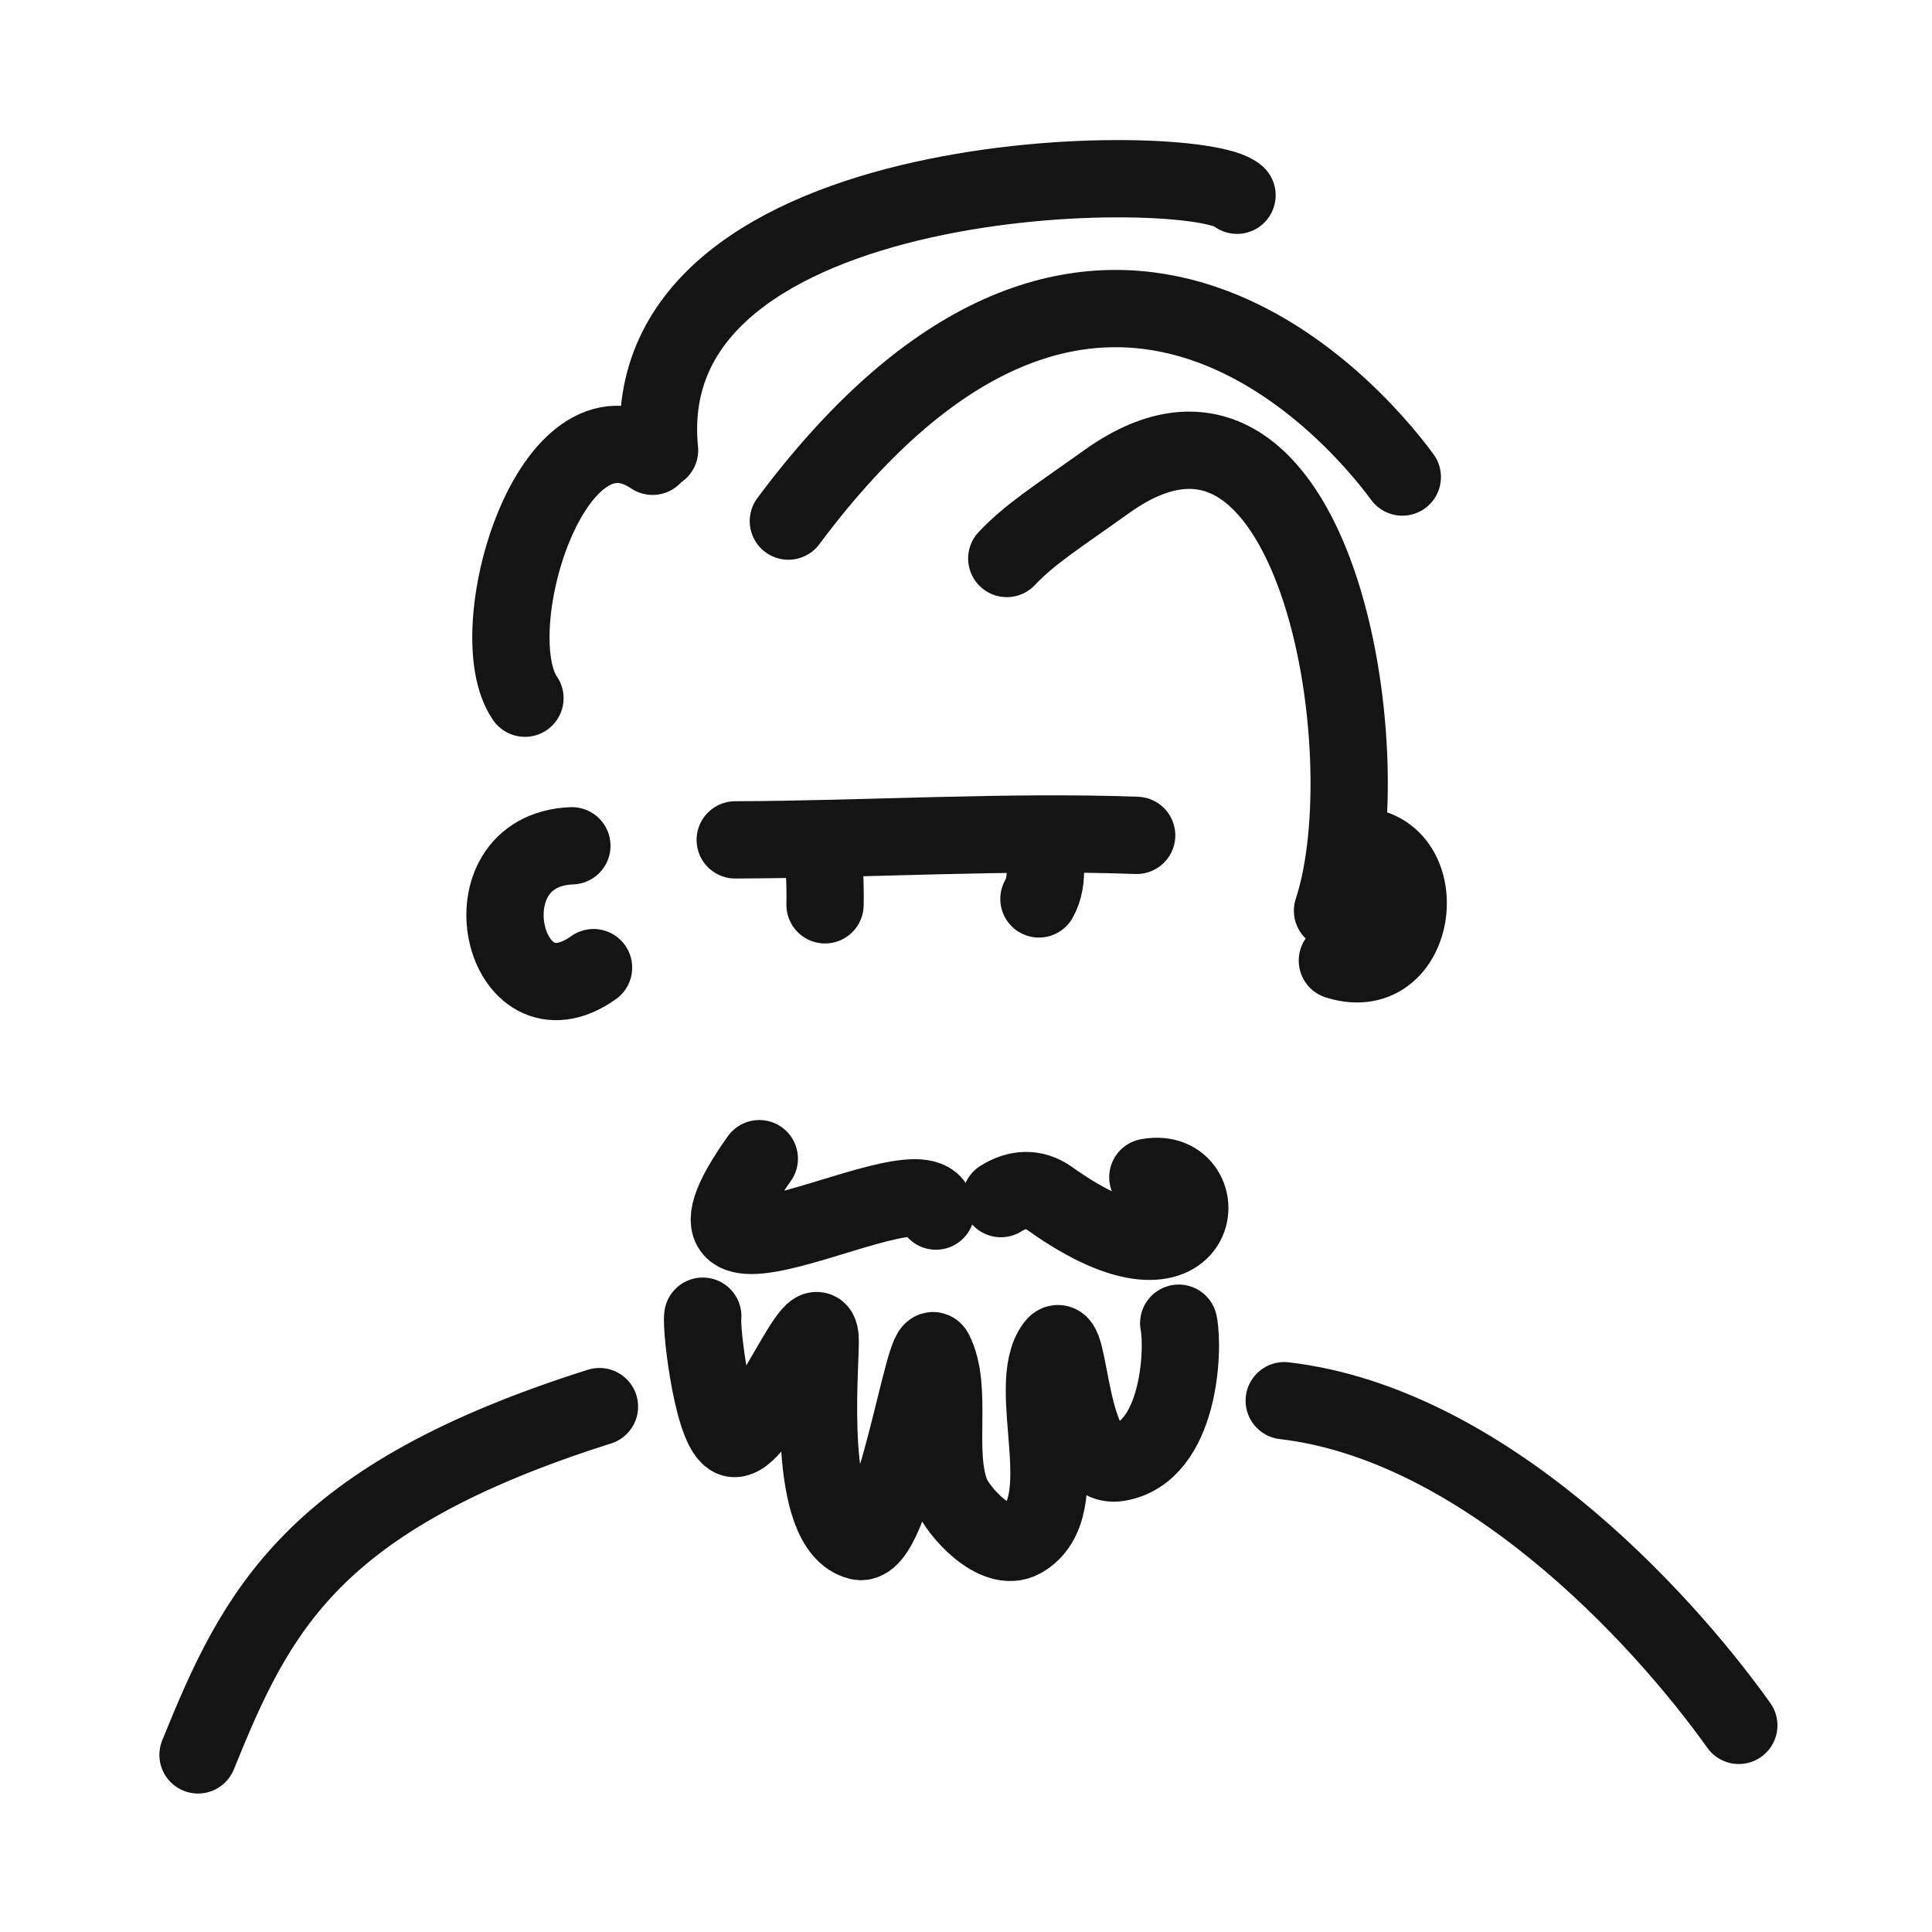
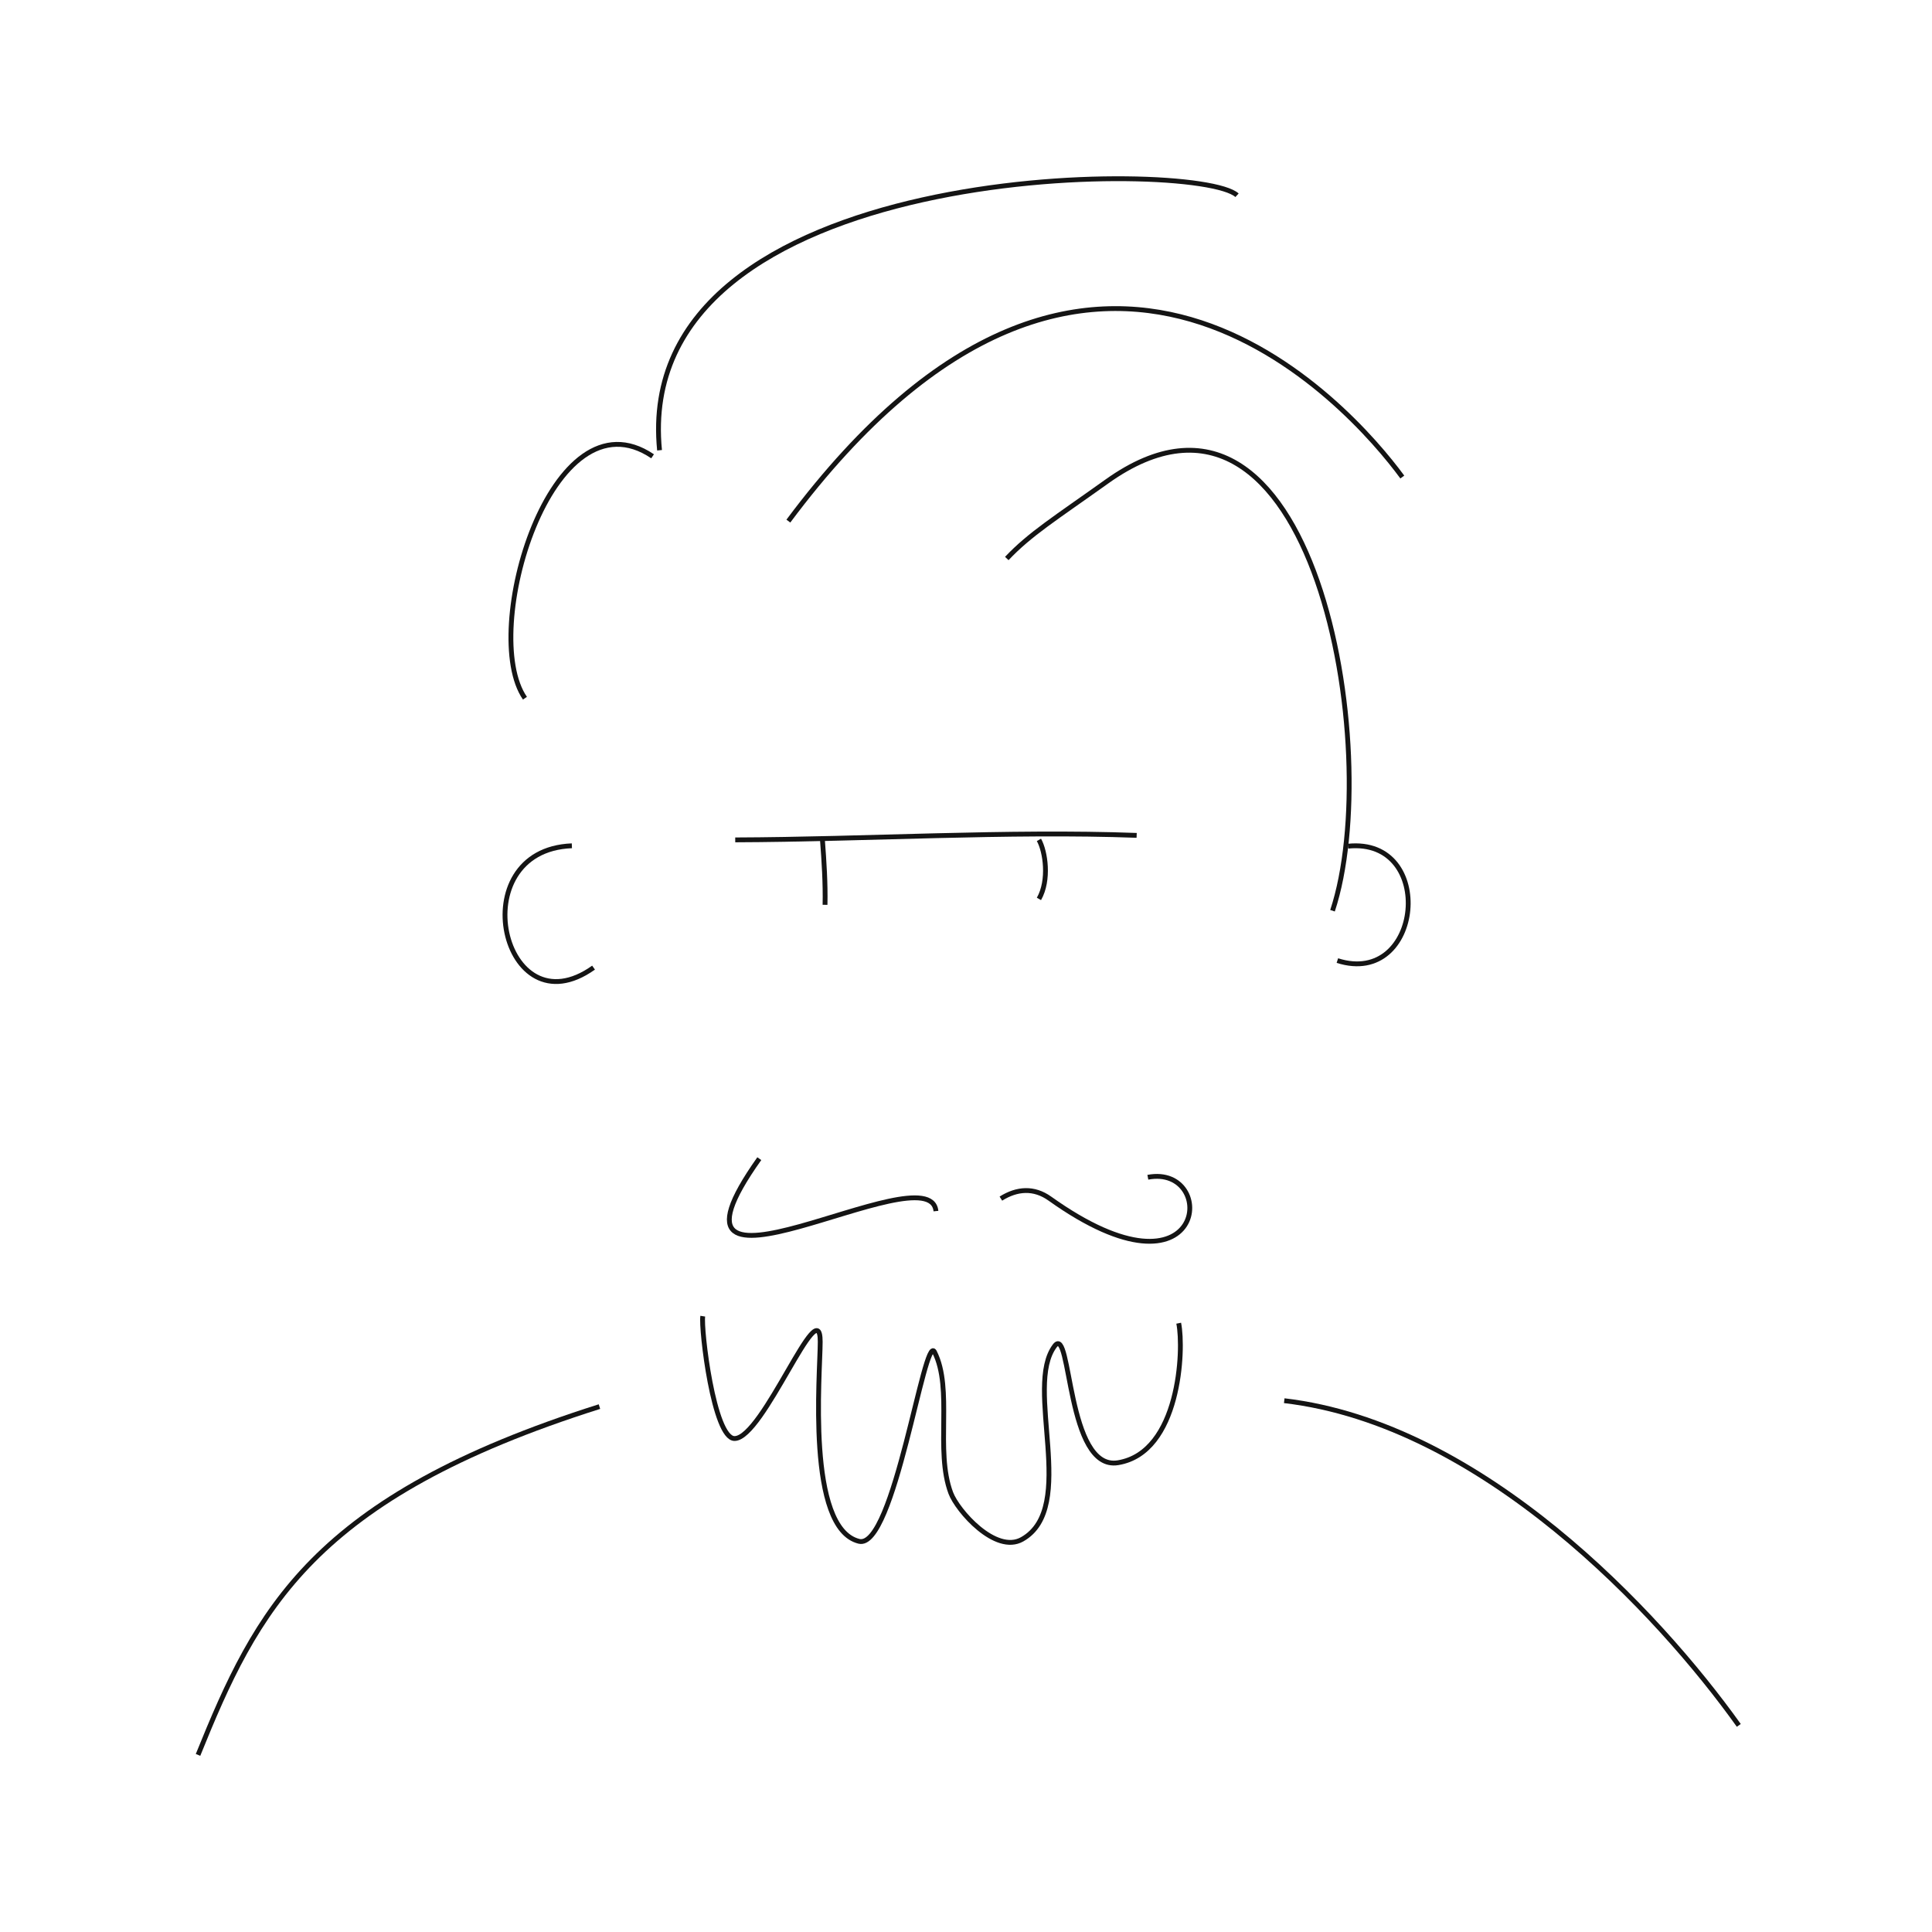
<svg xmlns="http://www.w3.org/2000/svg" width="400" height="400" viewBox="0 0 400 400" fill="none">
-   <path d="M157.206 239.889C131.805 275.65 192.503 238.022 193.778 250.744" stroke="#141414" stroke-width="16" stroke-linecap="round" stroke-linejoin="round" />
-   <path d="M207.223 248.16C210.56 246.063 214.065 245.807 217.364 248.16C250.079 271.493 252.388 240.936 237.649 243.739" stroke="#141414" stroke-width="16" stroke-linecap="round" stroke-linejoin="round" />
-   <path d="M145.5 272.5C145.085 275.127 147.755 297.831 152.08 297.831C158.009 297.831 169.817 266.909 169.817 277.804C169.817 284.293 166.898 316.409 177.843 319.113C185.113 320.908 191.412 275.828 193.469 279.891C197.364 287.587 193.559 300.28 196.848 309.098C198.216 312.769 206.13 321.801 211.63 318.694C223.275 312.12 211.902 287.179 218.388 278.638C221.813 274.124 220.787 304.601 231.479 302.84C244.25 300.737 245.153 279.464 244.039 273.955" stroke="#141414" stroke-width="16" stroke-linecap="round" stroke-linejoin="round" />
-   <path d="M118.4 175.111C95.357 176.011 104.036 213.765 122.889 200.337" stroke="#141414" stroke-width="16" stroke-linecap="round" stroke-linejoin="round" />
-   <path d="M279.085 175.193C297.451 173.311 294.525 204.491 276.889 198.878" stroke="#141414" stroke-width="16" stroke-linecap="round" stroke-linejoin="round" />
-   <path d="M136.553 93.222C130.596 32.882 247.88 32.882 256.112 40.427" stroke="#141414" stroke-width="16" stroke-linecap="round" stroke-linejoin="round" />
-   <path d="M163.223 107.889C226.488 23.092 279.792 84.387 290.334 98.766" stroke="#141414" stroke-width="16" stroke-linecap="round" stroke-linejoin="round" />
-   <path d="M208.445 115.633C213.25 110.549 218.532 107.277 229.172 99.68C272.123 69.022 286.758 155.695 275.883 188.556" stroke="#141414" stroke-width="16" stroke-linecap="round" stroke-linejoin="round" />
-   <path d="M135.112 94.471C114.21 80.333 99.203 130.88 108.684 144.556" stroke="#141414" stroke-width="16" stroke-linecap="round" stroke-linejoin="round" />
-   <path d="M265.889 290C306.81 294.78 343.34 333.881 360 357.222" stroke="#141414" stroke-width="16" stroke-linecap="round" stroke-linejoin="round" />
-   <path d="M124.111 291.222C64.589 310.052 53.123 333.369 41 363.333" stroke="#141414" stroke-width="16" stroke-linecap="round" stroke-linejoin="round" />
-   <path d="M152.222 173.889C179.097 173.796 208.731 171.976 235.333 172.955" stroke="#141414" stroke-width="16" stroke-linecap="round" stroke-linejoin="round" />
-   <path d="M215.101 186.111C217.313 182.235 216.45 176.283 215.101 173.889" stroke="#141414" stroke-width="16" stroke-linecap="round" stroke-linejoin="round" />
-   <path d="M170.815 187.333C170.908 182.849 170.619 178.36 170.277 173.889" stroke="#141414" stroke-width="16" stroke-linecap="round" stroke-linejoin="round" />
+   <path d="M157.206 239.889C131.805 275.65 192.503 238.022 193.778 250.744" stroke="#141414" strokeWidth="16" strokeLinecap="round" strokeLinejoin="round" />
+   <path d="M207.223 248.16C210.56 246.063 214.065 245.807 217.364 248.16C250.079 271.493 252.388 240.936 237.649 243.739" stroke="#141414" strokeWidth="16" strokeLinecap="round" strokeLinejoin="round" />
+   <path d="M145.5 272.5C145.085 275.127 147.755 297.831 152.08 297.831C158.009 297.831 169.817 266.909 169.817 277.804C169.817 284.293 166.898 316.409 177.843 319.113C185.113 320.908 191.412 275.828 193.469 279.891C197.364 287.587 193.559 300.28 196.848 309.098C198.216 312.769 206.13 321.801 211.63 318.694C223.275 312.12 211.902 287.179 218.388 278.638C221.813 274.124 220.787 304.601 231.479 302.84C244.25 300.737 245.153 279.464 244.039 273.955" stroke="#141414" strokeWidth="16" strokeLinecap="round" strokeLinejoin="round" />
+   <path d="M118.4 175.111C95.357 176.011 104.036 213.765 122.889 200.337" stroke="#141414" strokeWidth="16" strokeLinecap="round" strokeLinejoin="round" />
+   <path d="M279.085 175.193C297.451 173.311 294.525 204.491 276.889 198.878" stroke="#141414" strokeWidth="16" strokeLinecap="round" strokeLinejoin="round" />
+   <path d="M136.553 93.222C130.596 32.882 247.88 32.882 256.112 40.427" stroke="#141414" strokeWidth="16" strokeLinecap="round" strokeLinejoin="round" />
+   <path d="M163.223 107.889C226.488 23.092 279.792 84.387 290.334 98.766" stroke="#141414" strokeWidth="16" strokeLinecap="round" strokeLinejoin="round" />
+   <path d="M208.445 115.633C213.25 110.549 218.532 107.277 229.172 99.68C272.123 69.022 286.758 155.695 275.883 188.556" stroke="#141414" strokeWidth="16" strokeLinecap="round" strokeLinejoin="round" />
+   <path d="M135.112 94.471C114.21 80.333 99.203 130.88 108.684 144.556" stroke="#141414" strokeWidth="16" strokeLinecap="round" strokeLinejoin="round" />
+   <path d="M265.889 290C306.81 294.78 343.34 333.881 360 357.222" stroke="#141414" strokeWidth="16" strokeLinecap="round" strokeLinejoin="round" />
+   <path d="M124.111 291.222C64.589 310.052 53.123 333.369 41 363.333" stroke="#141414" strokeWidth="16" strokeLinecap="round" strokeLinejoin="round" />
+   <path d="M152.222 173.889C179.097 173.796 208.731 171.976 235.333 172.955" stroke="#141414" strokeWidth="16" strokeLinecap="round" strokeLinejoin="round" />
+   <path d="M215.101 186.111C217.313 182.235 216.45 176.283 215.101 173.889" stroke="#141414" strokeWidth="16" strokeLinecap="round" strokeLinejoin="round" />
+   <path d="M170.815 187.333C170.908 182.849 170.619 178.36 170.277 173.889" stroke="#141414" strokeWidth="16" strokeLinecap="round" strokeLinejoin="round" />
</svg>
